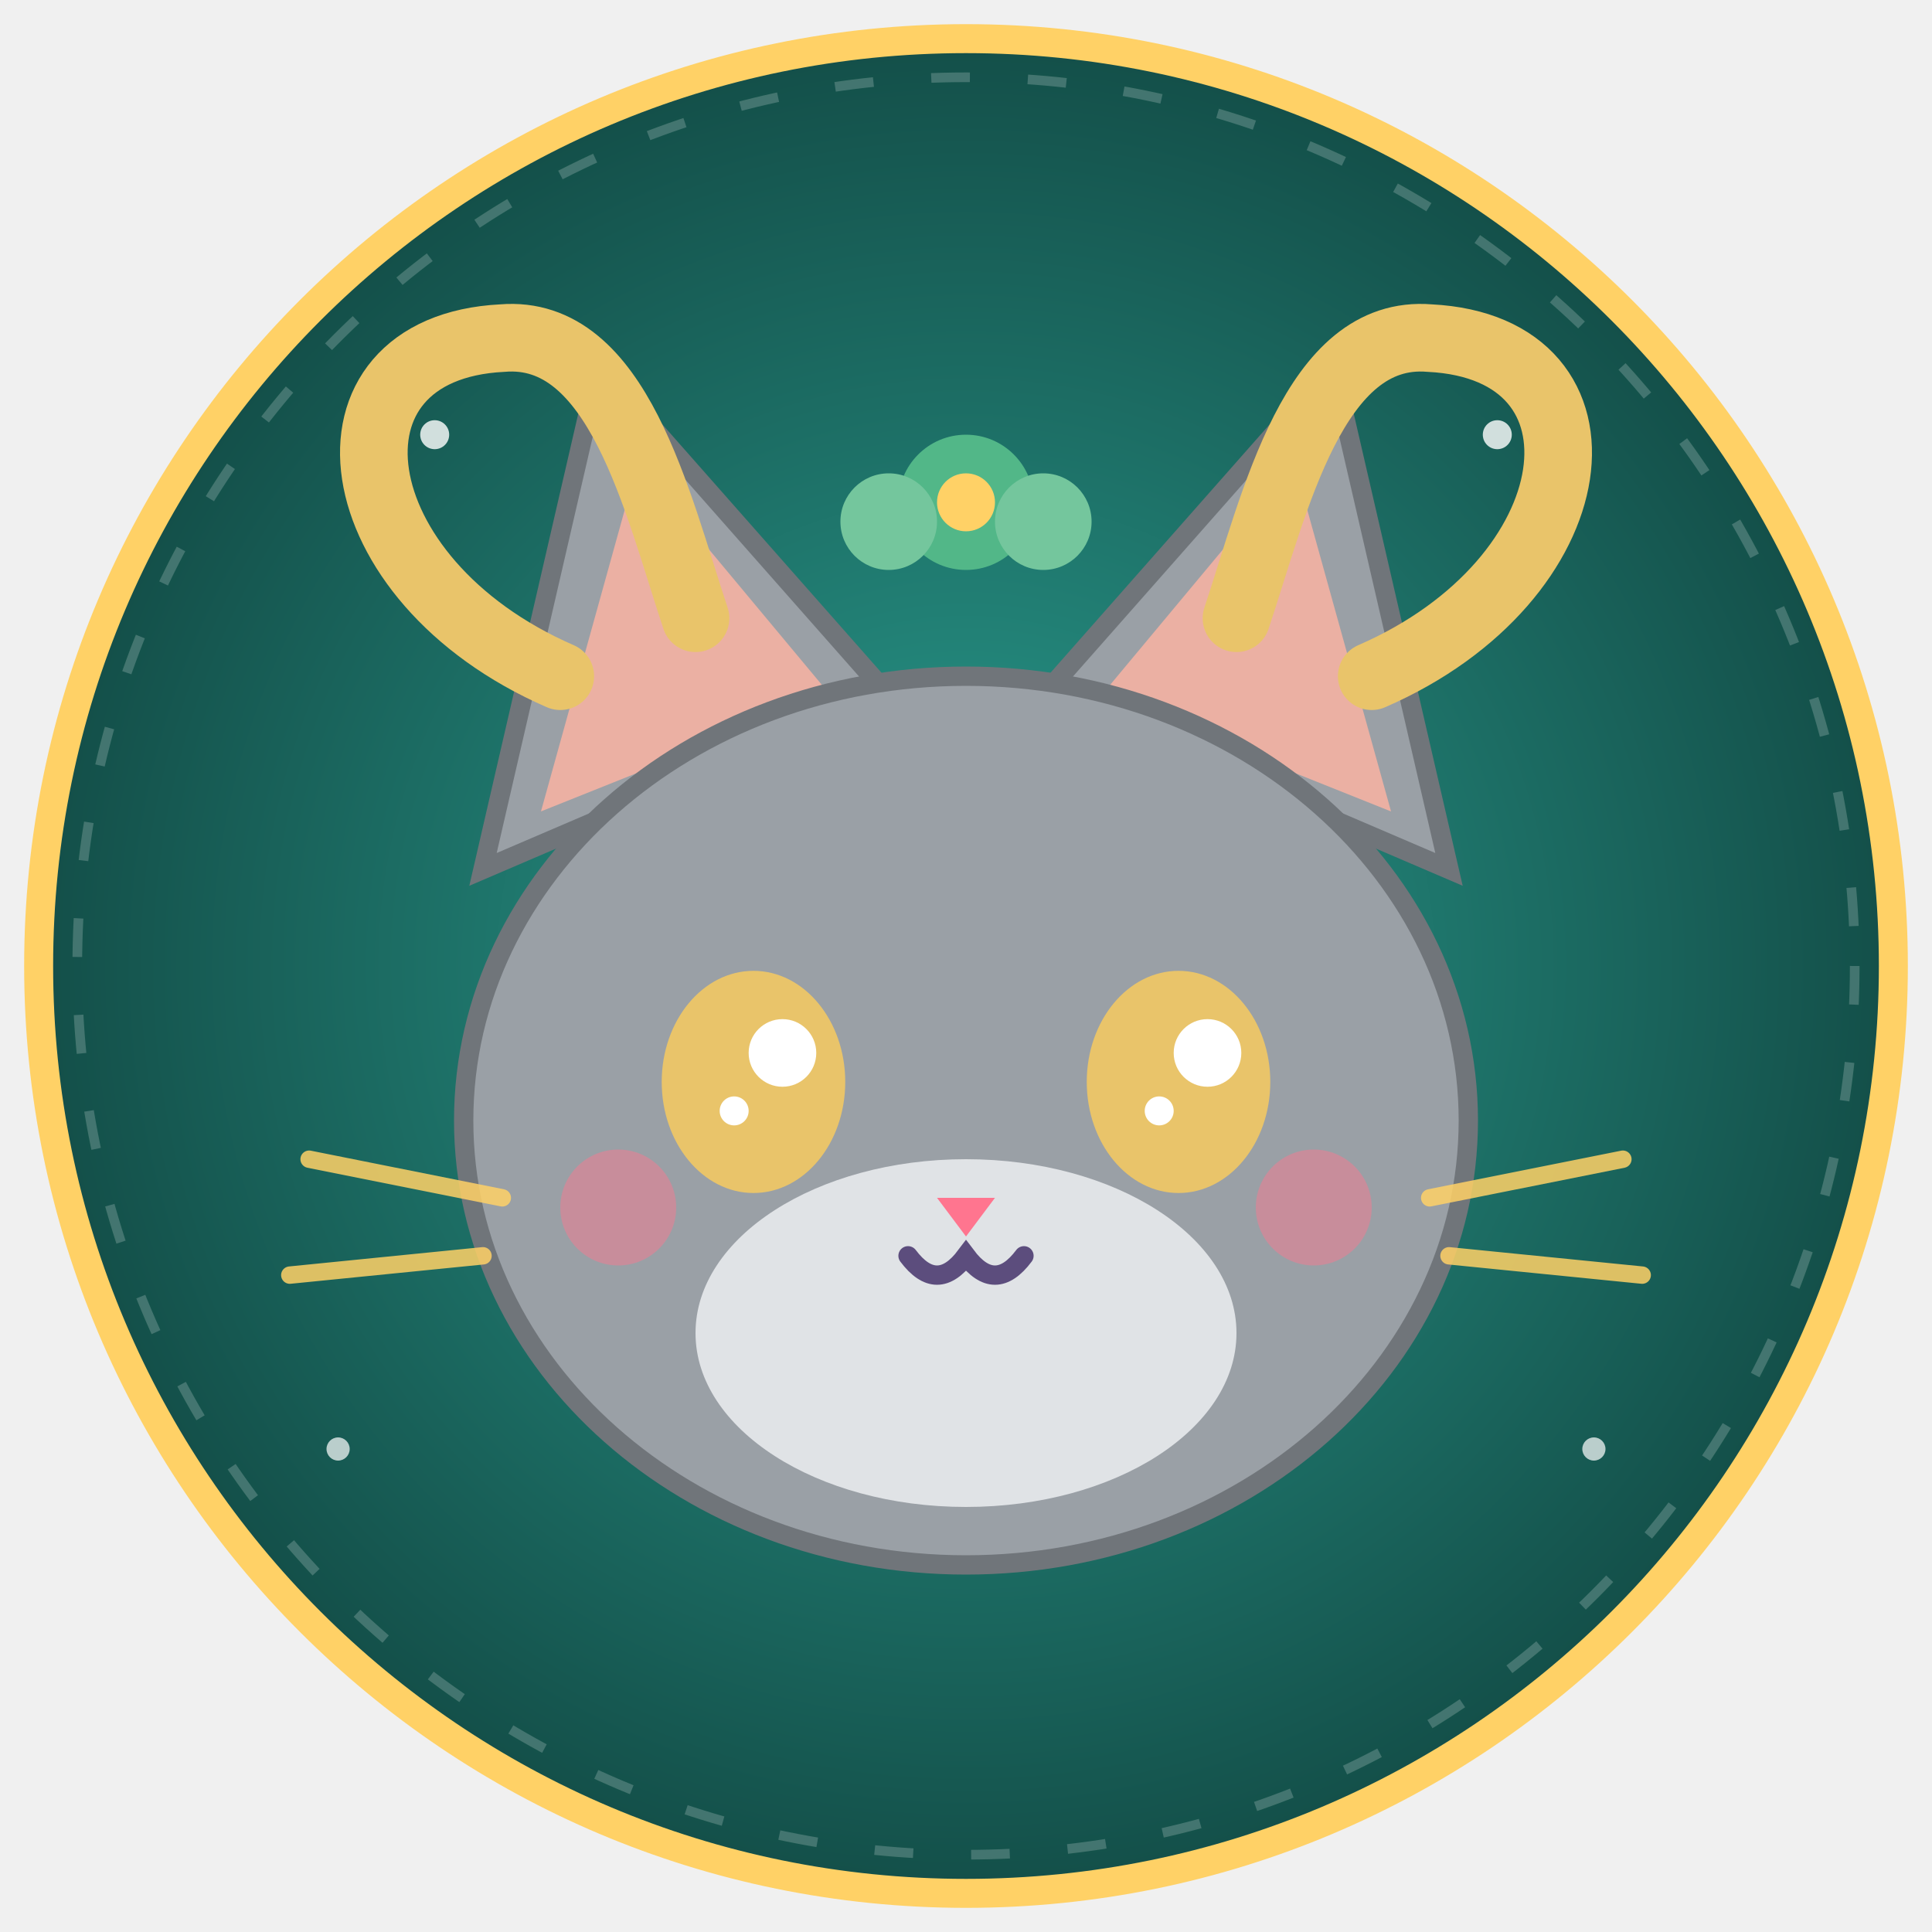
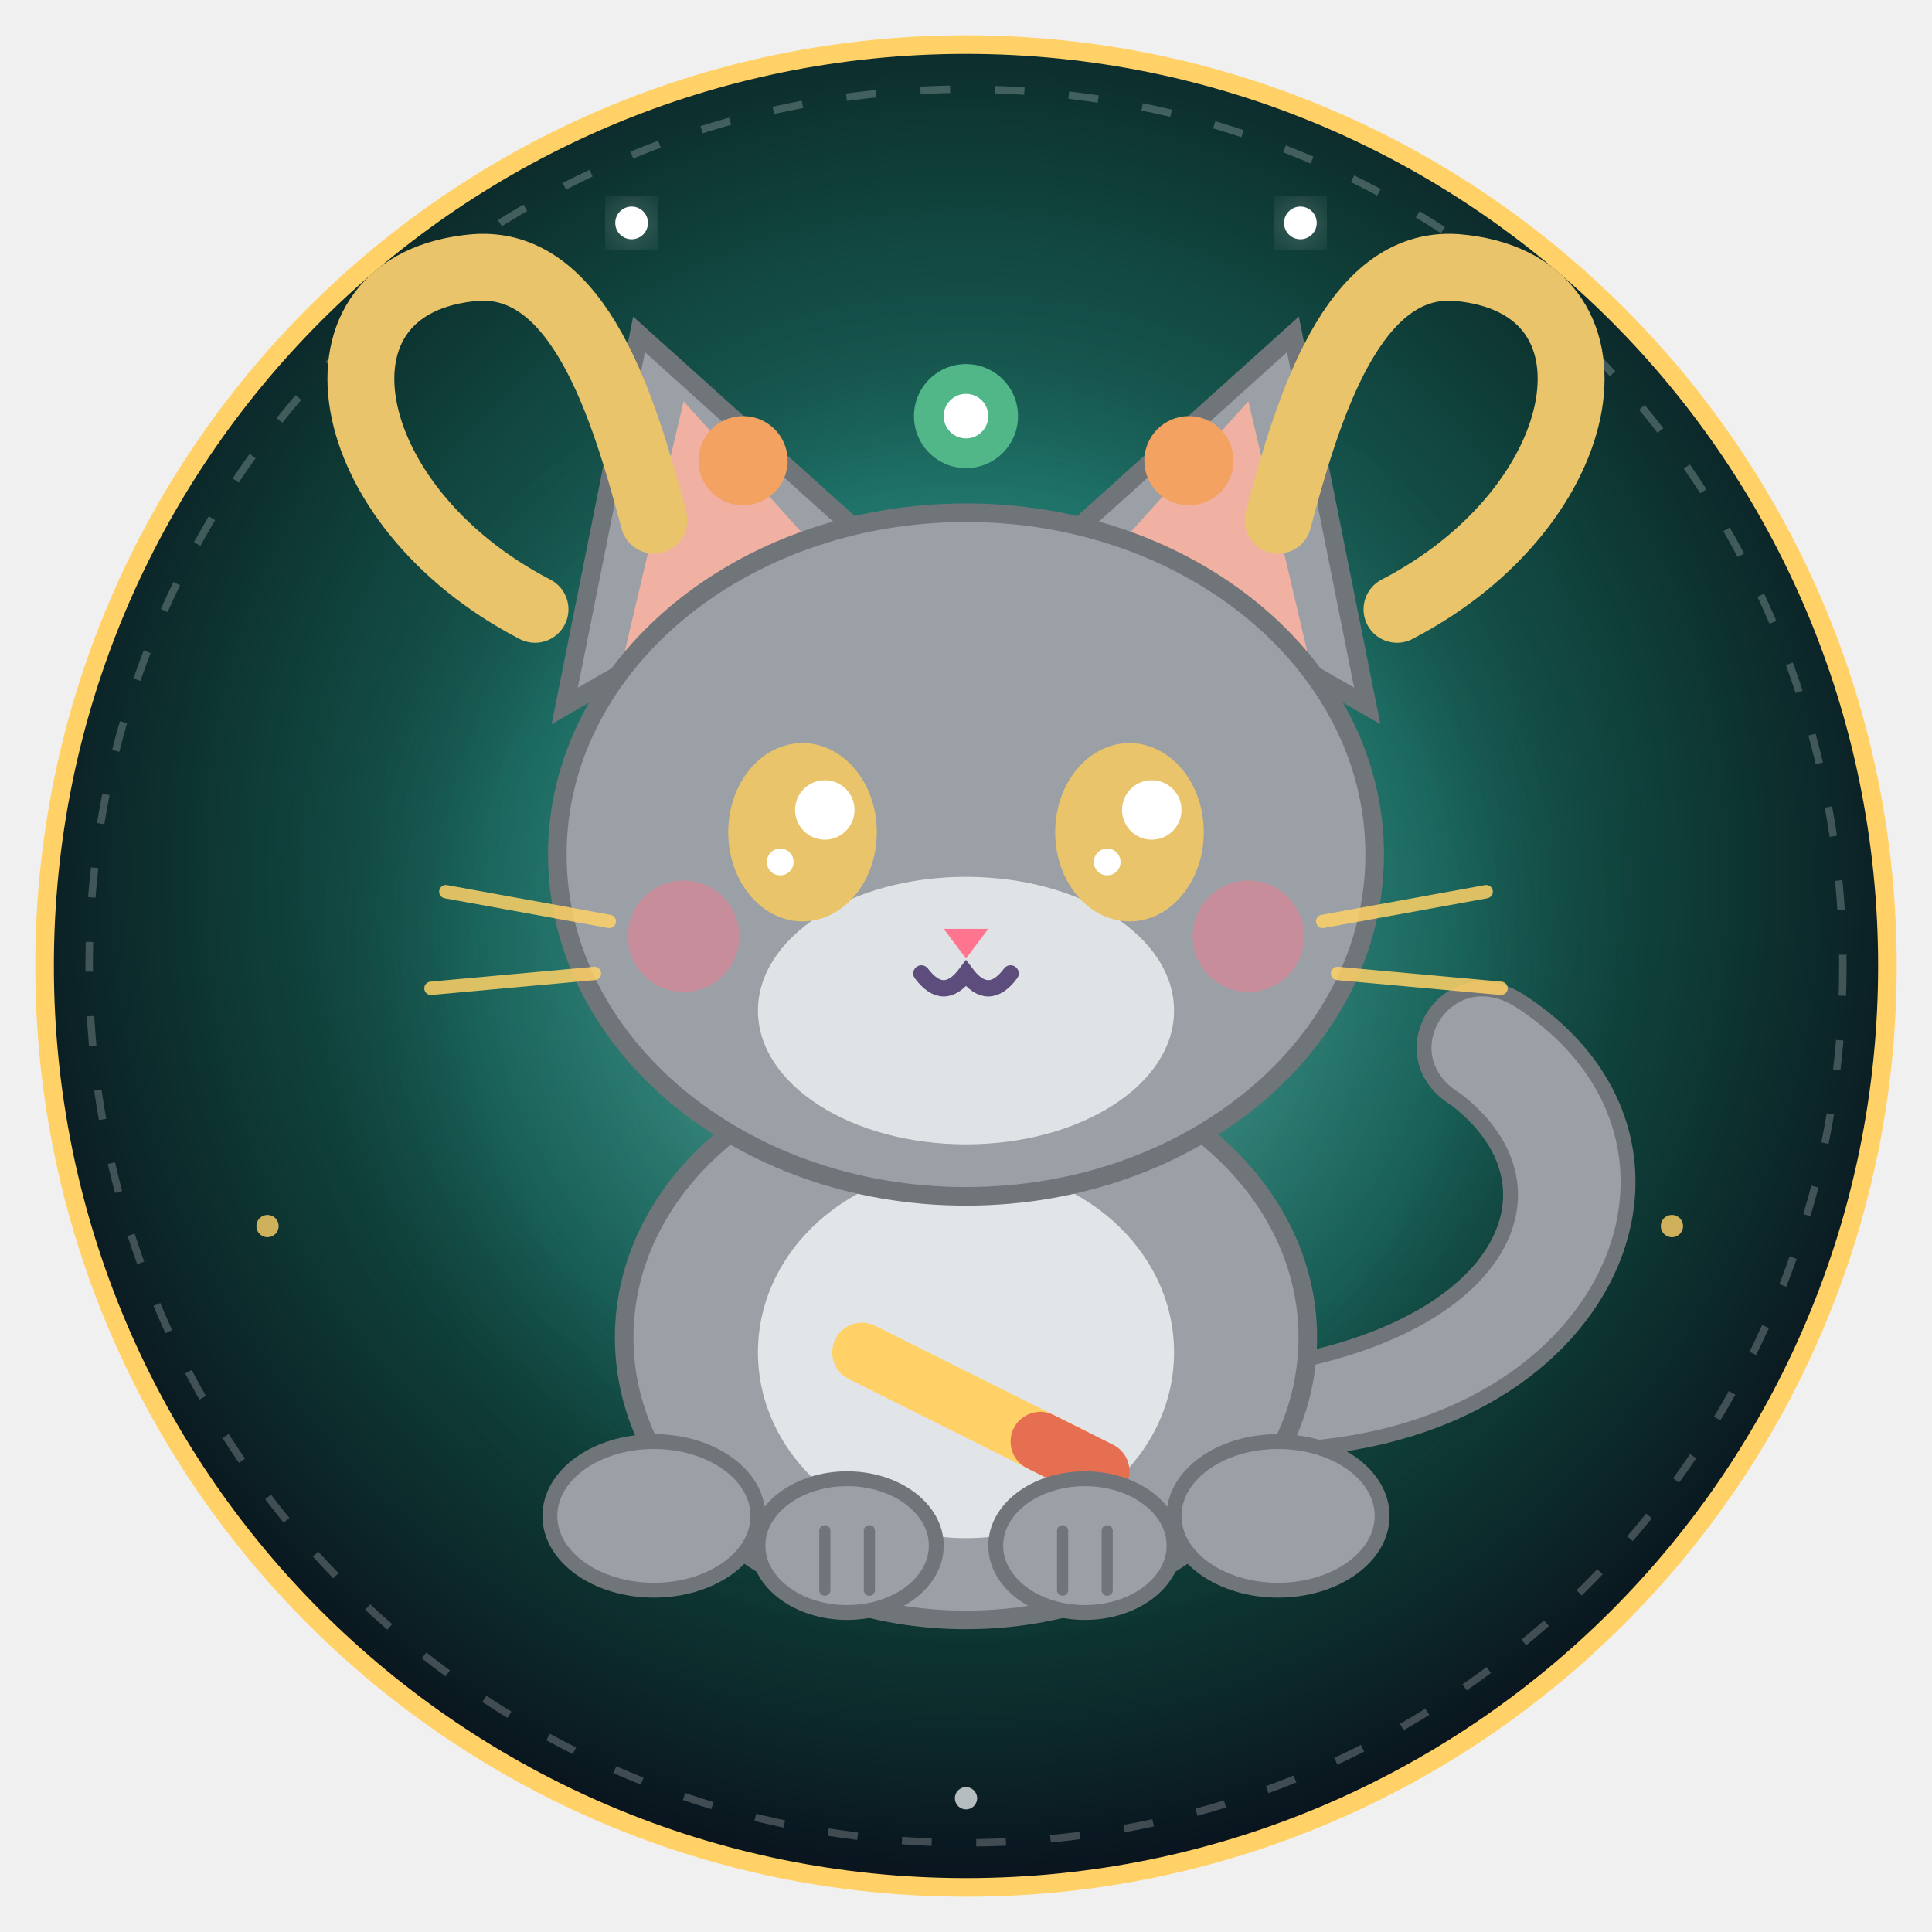
- <svg xmlns="http://www.w3.org/2000/svg" viewBox="0 0 200 200" width="200" height="200">
+ <svg xmlns="http://www.w3.org/2000/svg" viewBox="0 0 260 260" width="260" height="260">
  <defs>
-     <radialGradient id="bg-taurus" cx="50%" cy="50%" r="50%">
+     <radialGradient id="bg-taurus" cx="50%" cy="45%" r="60%">
      <stop offset="0%" stop-color="#2a9d8f" />
-       <stop offset="100%" stop-color="#134e48" />
+       <stop offset="65%" stop-color="#0e3a35" />
+       <stop offset="100%" stop-color="#080414" />
    </radialGradient>
-     <filter id="glow" x="-20%" y="-20%" width="140%" height="140%">
-       <feGaussianBlur stdDeviation="3" result="blur" />
+     <radialGradient id="aura-taurus" cx="50%" cy="50%" r="50%">
+       <stop offset="0%" stop-color="#ffffff" stop-opacity="0.35" />
+       <stop offset="70%" stop-color="#2a9d8f" stop-opacity="0.15" />
+       <stop offset="100%" stop-color="#000000" stop-opacity="0" />
+     </radialGradient>
+     <filter id="glow" x="-30%" y="-30%" width="160%" height="160%">
+       <feGaussianBlur stdDeviation="3.5" result="blur" />
      <feComposite in="SourceGraphic" in2="blur" operator="over" />
    </filter>
  </defs>
-   <circle cx="100" cy="100" r="96" fill="url(#bg-taurus)" stroke="#ffd166" stroke-width="3" />
-   <circle cx="100" cy="100" r="92" fill="none" stroke="rgba(255,255,255,0.2)" stroke-dasharray="4,6" />
-   <circle cx="45" cy="45" r="1.5" fill="#fff" opacity="0.8" />
-   <circle cx="155" cy="45" r="1.5" fill="#fff" opacity="0.8" />
-   <circle cx="35" cy="150" r="1.2" fill="#fff" opacity="0.7" />
-   <circle cx="165" cy="150" r="1.2" fill="#fff" opacity="0.7" />
-   <polygon points="50,90 62,38 92,72" fill="#9aa0a6" stroke="#70757a" stroke-width="2" />
-   <polygon points="56,84 66,48 86,72" fill="#ffb4a2" opacity="0.8" />
-   <polygon points="150,90 138,38 108,72" fill="#9aa0a6" stroke="#70757a" stroke-width="2" />
-   <polygon points="144,84 134,48 114,72" fill="#ffb4a2" opacity="0.8" />
-   <path d="M 58 70 C 35 60, 32 36, 52 35 C 64 34, 68 52, 72 64" fill="none" stroke="#e9c46a" stroke-width="7" stroke-linecap="round" />
-   <path d="M 142 70 C 165 60, 168 36, 148 35 C 136 34, 132 52, 128 64" fill="none" stroke="#e9c46a" stroke-width="7" stroke-linecap="round" />
-   <circle cx="100" cy="52" r="7" fill="#52b788" />
-   <circle cx="92" cy="54" r="5" fill="#74c69d" />
-   <circle cx="108" cy="54" r="5" fill="#74c69d" />
-   <circle cx="100" cy="52" r="3" fill="#ffd166" />
-   <ellipse cx="100" cy="116" rx="52" ry="46" fill="#9aa0a6" stroke="#70757a" stroke-width="2" />
-   <ellipse cx="100" cy="138" rx="28" ry="18" fill="#e8eaed" opacity="0.9" />
-   <ellipse cx="78" cy="112" rx="9.5" ry="11.5" fill="#e9c46a" />
-   <circle cx="81" cy="109" r="3.5" fill="#ffffff" />
-   <circle cx="76" cy="115" r="1.5" fill="#ffffff" />
-   <ellipse cx="122" cy="112" rx="9.5" ry="11.5" fill="#e9c46a" />
-   <circle cx="125" cy="109" r="3.5" fill="#ffffff" />
-   <circle cx="120" cy="115" r="1.5" fill="#ffffff" />
-   <polygon points="97,124 103,124 100,128" fill="#ff758f" />
-   <path d="M 94 130 Q 97 134 100 130 Q 103 134 106 130" fill="none" stroke="#5c4d7d" stroke-width="2" stroke-linecap="round" />
-   <line x1="52" y1="124" x2="32" y2="120" stroke="#ffd166" stroke-width="1.8" stroke-linecap="round" opacity="0.85" />
-   <line x1="50" y1="130" x2="30" y2="132" stroke="#ffd166" stroke-width="1.8" stroke-linecap="round" opacity="0.85" />
-   <line x1="148" y1="124" x2="168" y2="120" stroke="#ffd166" stroke-width="1.8" stroke-linecap="round" opacity="0.85" />
-   <line x1="150" y1="130" x2="170" y2="132" stroke="#ffd166" stroke-width="1.8" stroke-linecap="round" opacity="0.85" />
-   <circle cx="64" cy="125" r="6" fill="#ff758f" opacity="0.45" />
-   <circle cx="136" cy="125" r="6" fill="#ff758f" opacity="0.45" />
+   <circle cx="130" cy="130" r="124" fill="url(#bg-taurus)" stroke="#ffd166" stroke-width="2.5" />
+   <circle cx="130" cy="130" r="118" fill="none" stroke="rgba(255,255,255,0.22)" stroke-dasharray="4,6" />
+   <circle cx="130" cy="130" r="95" fill="url(#aura-taurus)" />
+   <circle cx="48" cy="55" r="1.8" fill="#fff" opacity="0.9" />
+   <circle cx="212" cy="55" r="1.8" fill="#fff" opacity="0.9" />
+   <circle cx="36" cy="165" r="1.5" fill="#ffd166" opacity="0.8" />
+   <circle cx="225" cy="165" r="1.5" fill="#ffd166" opacity="0.8" />
+   <circle cx="85" cy="30" r="2.2" fill="#fff" filter="url(#glow)" />
+   <circle cx="175" cy="30" r="2.2" fill="#fff" filter="url(#glow)" />
+   <circle cx="130" cy="242" r="1.5" fill="#fff" opacity="0.7" />
+   <path d="M 165 195 C 215 198, 235 155, 205 135 C 195 128, 186 142, 196 148 C 214 162, 198 185, 155 185 Z" fill="#9aa0a6" stroke="#70757a" stroke-width="2" />
+   <ellipse cx="130" cy="180" rx="46" ry="38" fill="#9aa0a6" stroke="#70757a" stroke-width="2.5" />
+   <ellipse cx="130" cy="182" rx="28" ry="25" fill="#e8eaed" opacity="0.92" />
+   <path d="M 116 182 L 144 196" fill="none" stroke="#ffd166" stroke-width="8" stroke-linecap="round" />
+   <path d="M 140 194 L 148 198" fill="none" stroke="#e76f51" stroke-width="8" stroke-linecap="round" />
+   <path d="M 110 148 Q 130 156 150 148" fill="none" stroke="#52b788" stroke-width="3.5" stroke-linecap="round" />
+   <circle cx="130" cy="154" r="5" fill="#ffd166" />
+   <ellipse cx="88" cy="204" rx="14" ry="10" fill="#9aa0a6" stroke="#70757a" stroke-width="2" />
+   <ellipse cx="172" cy="204" rx="14" ry="10" fill="#9aa0a6" stroke="#70757a" stroke-width="2" />
+   <ellipse cx="114" cy="208" rx="12" ry="9" fill="#9aa0a6" stroke="#70757a" stroke-width="2" />
+   <ellipse cx="146" cy="208" rx="12" ry="9" fill="#9aa0a6" stroke="#70757a" stroke-width="2" />
+   <path d="M 111 206 L 111 214 M 117 206 L 117 214" stroke="#70757a" stroke-width="1.5" stroke-linecap="round" />
+   <path d="M 143 206 L 143 214 M 149 206 L 149 214" stroke="#70757a" stroke-width="1.5" stroke-linecap="round" />
+   <polygon points="76,95 86,45 116,72" fill="#9aa0a6" stroke="#70757a" stroke-width="2.5" />
+   <polygon points="84,88 92,54 110,74" fill="#ffb4a2" opacity="0.85" />
+   <polygon points="184,95 174,45 144,72" fill="#9aa0a6" stroke="#70757a" stroke-width="2.5" />
+   <polygon points="176,88 168,54 150,74" fill="#ffb4a2" opacity="0.85" />
+   <path d="M 72 82 C 45 68, 40 38, 64 36 C 78 35, 84 55, 88 70" fill="none" stroke="#e9c46a" stroke-width="9" stroke-linecap="round" />
+   <path d="M 188 82 C 215 68, 220 38, 196 36 C 182 35, 176 55, 172 70" fill="none" stroke="#e9c46a" stroke-width="9" stroke-linecap="round" />
+   <circle cx="100" cy="62" r="6" fill="#f4a261" />
+   <circle cx="130" cy="56" r="7" fill="#52b788" />
+   <circle cx="160" cy="62" r="6" fill="#f4a261" />
+   <circle cx="130" cy="56" r="3" fill="#ffffff" />
+   <ellipse cx="130" cy="115" rx="55" ry="46" fill="#9aa0a6" stroke="#70757a" stroke-width="2.5" />
+   <ellipse cx="130" cy="136" rx="28" ry="18" fill="#e8eaed" opacity="0.9" />
+   <ellipse cx="108" cy="112" rx="10" ry="12" fill="#e9c46a" />
+   <circle cx="111" cy="109" r="4" fill="#ffffff" />
+   <circle cx="105" cy="116" r="1.8" fill="#ffffff" />
+   <ellipse cx="152" cy="112" rx="10" ry="12" fill="#e9c46a" />
+   <circle cx="155" cy="109" r="4" fill="#ffffff" />
+   <circle cx="149" cy="116" r="1.8" fill="#ffffff" />
+   <polygon points="127,125 133,125 130,129" fill="#ff758f" />
+   <path d="M 124 131 Q 127 135 130 131 Q 133 135 136 131" fill="none" stroke="#5c4d7d" stroke-width="2.2" stroke-linecap="round" />
+   <circle cx="92" cy="126" r="7.5" fill="#ff758f" opacity="0.45" />
+   <circle cx="168" cy="126" r="7.5" fill="#ff758f" opacity="0.45" />
+   <line x1="82" y1="124" x2="60" y2="120" stroke="#ffd166" stroke-width="1.8" stroke-linecap="round" opacity="0.85" />
+   <line x1="80" y1="131" x2="58" y2="133" stroke="#ffd166" stroke-width="1.8" stroke-linecap="round" opacity="0.85" />
+   <line x1="178" y1="124" x2="200" y2="120" stroke="#ffd166" stroke-width="1.8" stroke-linecap="round" opacity="0.85" />
+   <line x1="180" y1="131" x2="202" y2="133" stroke="#ffd166" stroke-width="1.8" stroke-linecap="round" opacity="0.85" />
</svg>
